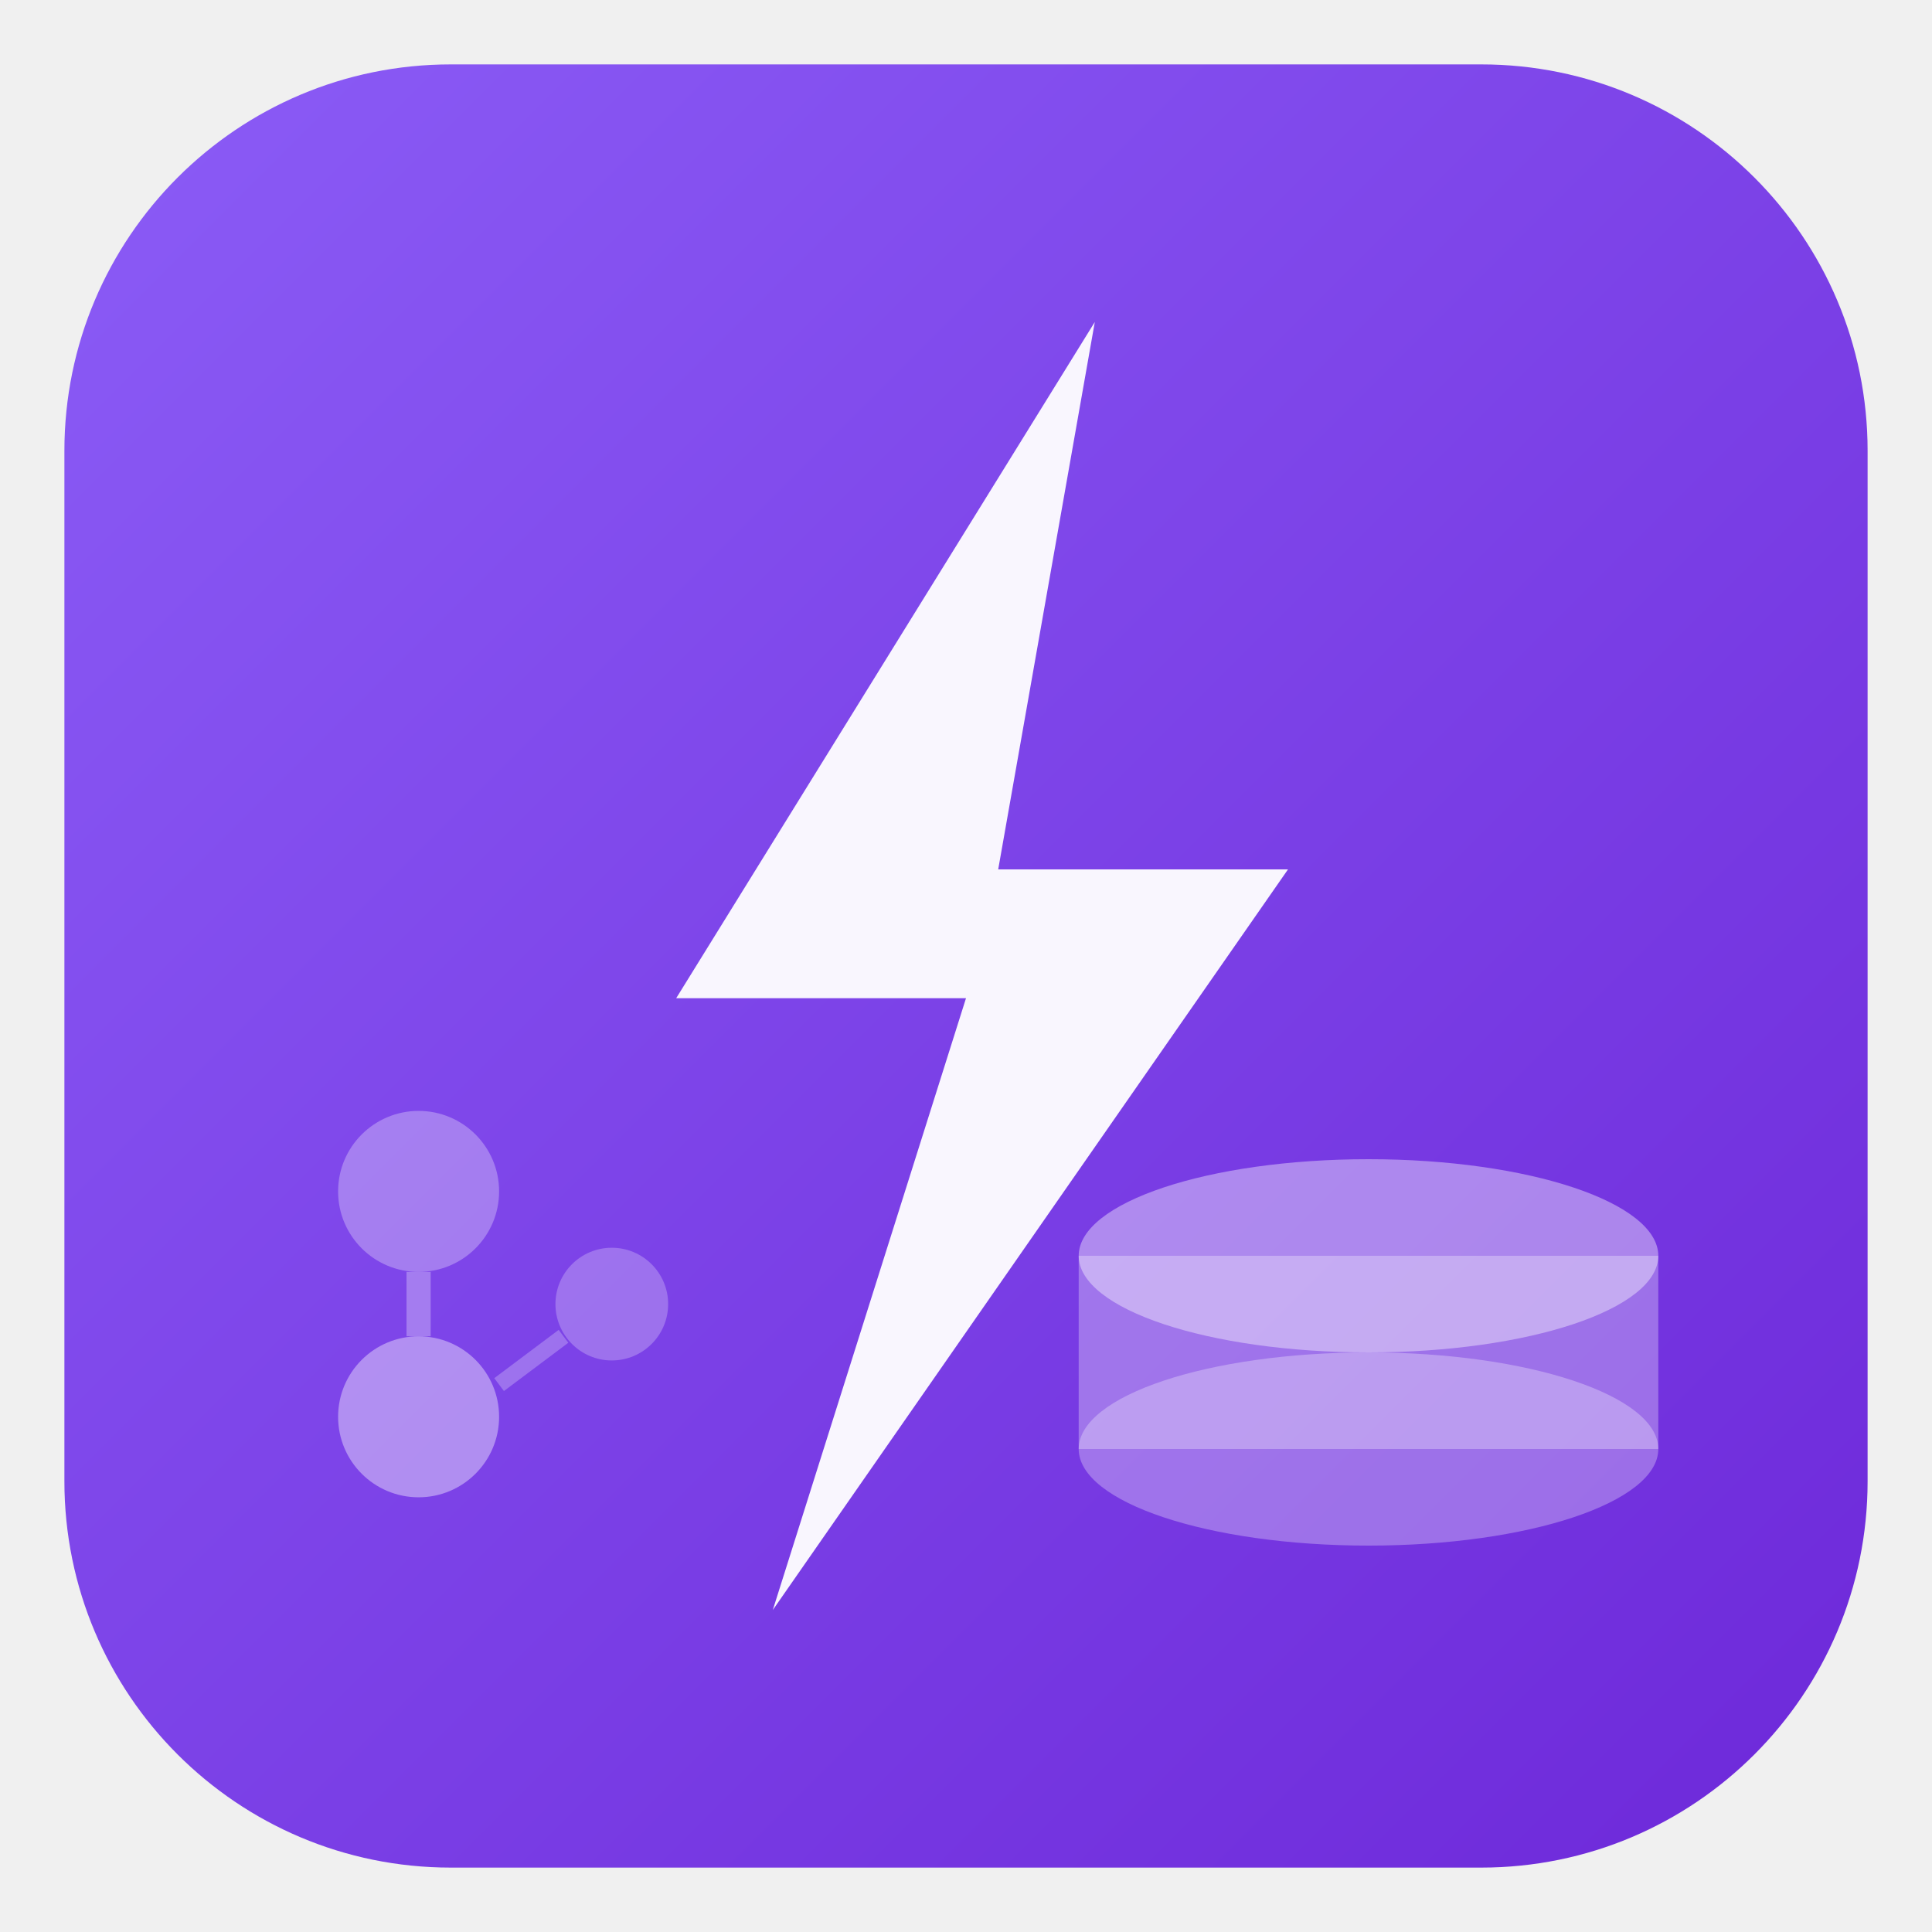
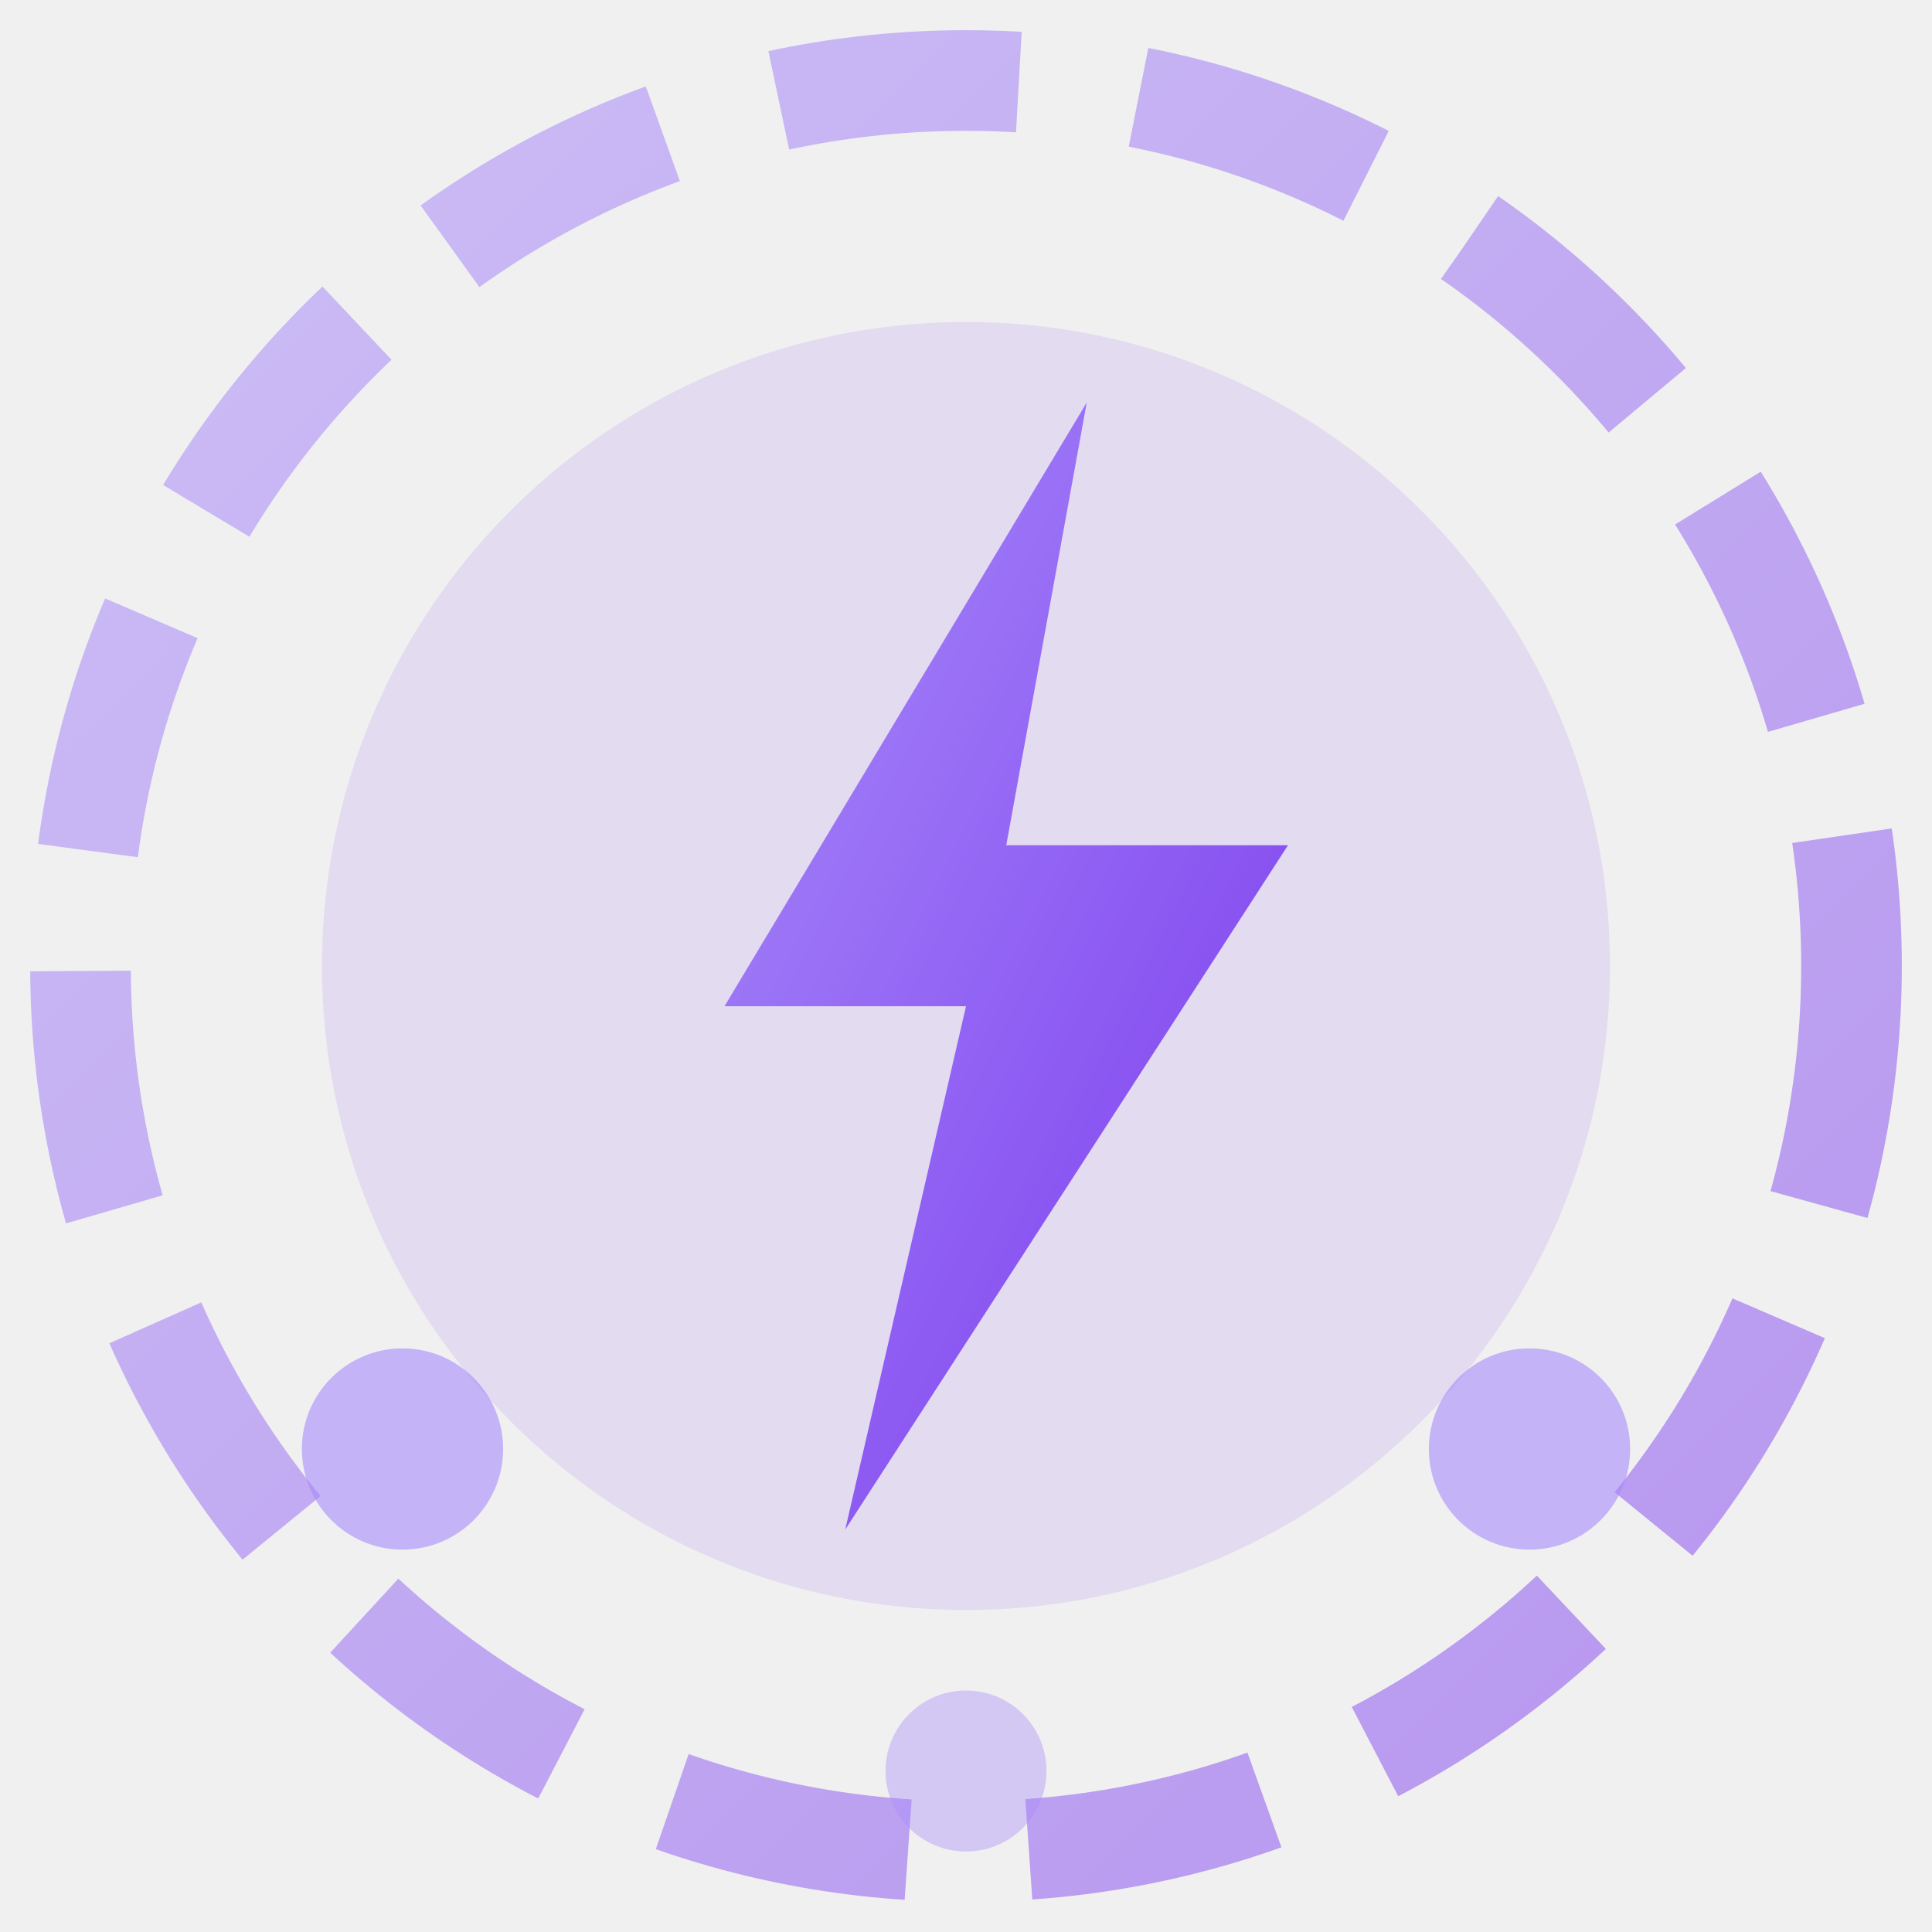
- <svg xmlns="http://www.w3.org/2000/svg" viewBox="0 0 120 120" fill="none">
+ <svg xmlns="http://www.w3.org/2000/svg" viewBox="0 0 48 48" fill="none">
  <defs>
-     <linearGradient id="g1" x1="0%" y1="0%" x2="100%" y2="100%">
-       <stop offset="0%" stop-color="#8b5cf6" />
-       <stop offset="100%" stop-color="#6d28d9" />
-     </linearGradient>
-     <linearGradient id="g2" x1="0%" y1="0%" x2="100%" y2="100%">
-       <stop offset="0%" stop-color="#c4b5fd" />
-       <stop offset="100%" stop-color="#8b5cf6" />
+     <linearGradient id="bolt" x1="0%" y1="0%" x2="100%" y2="100%">
+       <stop offset="0%" stop-color="#a78bfa" />
+       <stop offset="100%" stop-color="#7c3aed" />
    </linearGradient>
  </defs>
-   <rect x="4" y="4" width="112" height="112" rx="24" fill="url(#g1)" />
-   <path d="M68 20L42 62h18L48 100l32-46H62L68 20z" fill="white" opacity="0.95" />
-   <ellipse cx="85" cy="90" rx="18" ry="6" fill="white" opacity="0.3" />
-   <rect x="67" y="78" width="36" height="12" fill="white" opacity="0.3" />
-   <ellipse cx="85" cy="78" rx="18" ry="6" fill="white" opacity="0.4" />
-   <circle cx="26" cy="88" r="5" fill="white" opacity="0.4" />
-   <circle cx="26" cy="74" r="5" fill="white" opacity="0.3" />
-   <line x1="26" y1="83" x2="26" y2="79" stroke="white" stroke-width="1.5" opacity="0.3" />
-   <circle cx="38" cy="81" r="3.5" fill="white" opacity="0.25" />
-   <line x1="31" y1="86" x2="35" y2="83" stroke="white" stroke-width="1" opacity="0.25" />
+   <circle cx="24" cy="24" r="22" stroke="url(#bolt)" stroke-width="2.5" fill="none" stroke-dasharray="6 3" opacity="0.5" />
+   <circle cx="24" cy="24" r="16" fill="#7c3aed" opacity="0.12" />
+   <path d="M27 10L18 25h6l-3 13 11-17h-7l2-11z" fill="url(#bolt)" />
+   <circle cx="10" cy="36" r="2.5" fill="#a78bfa" opacity="0.6" />
+   <circle cx="38" cy="36" r="2.5" fill="#a78bfa" opacity="0.6" />
+   <circle cx="24" cy="44" r="2" fill="#a78bfa" opacity="0.4" />
</svg>
